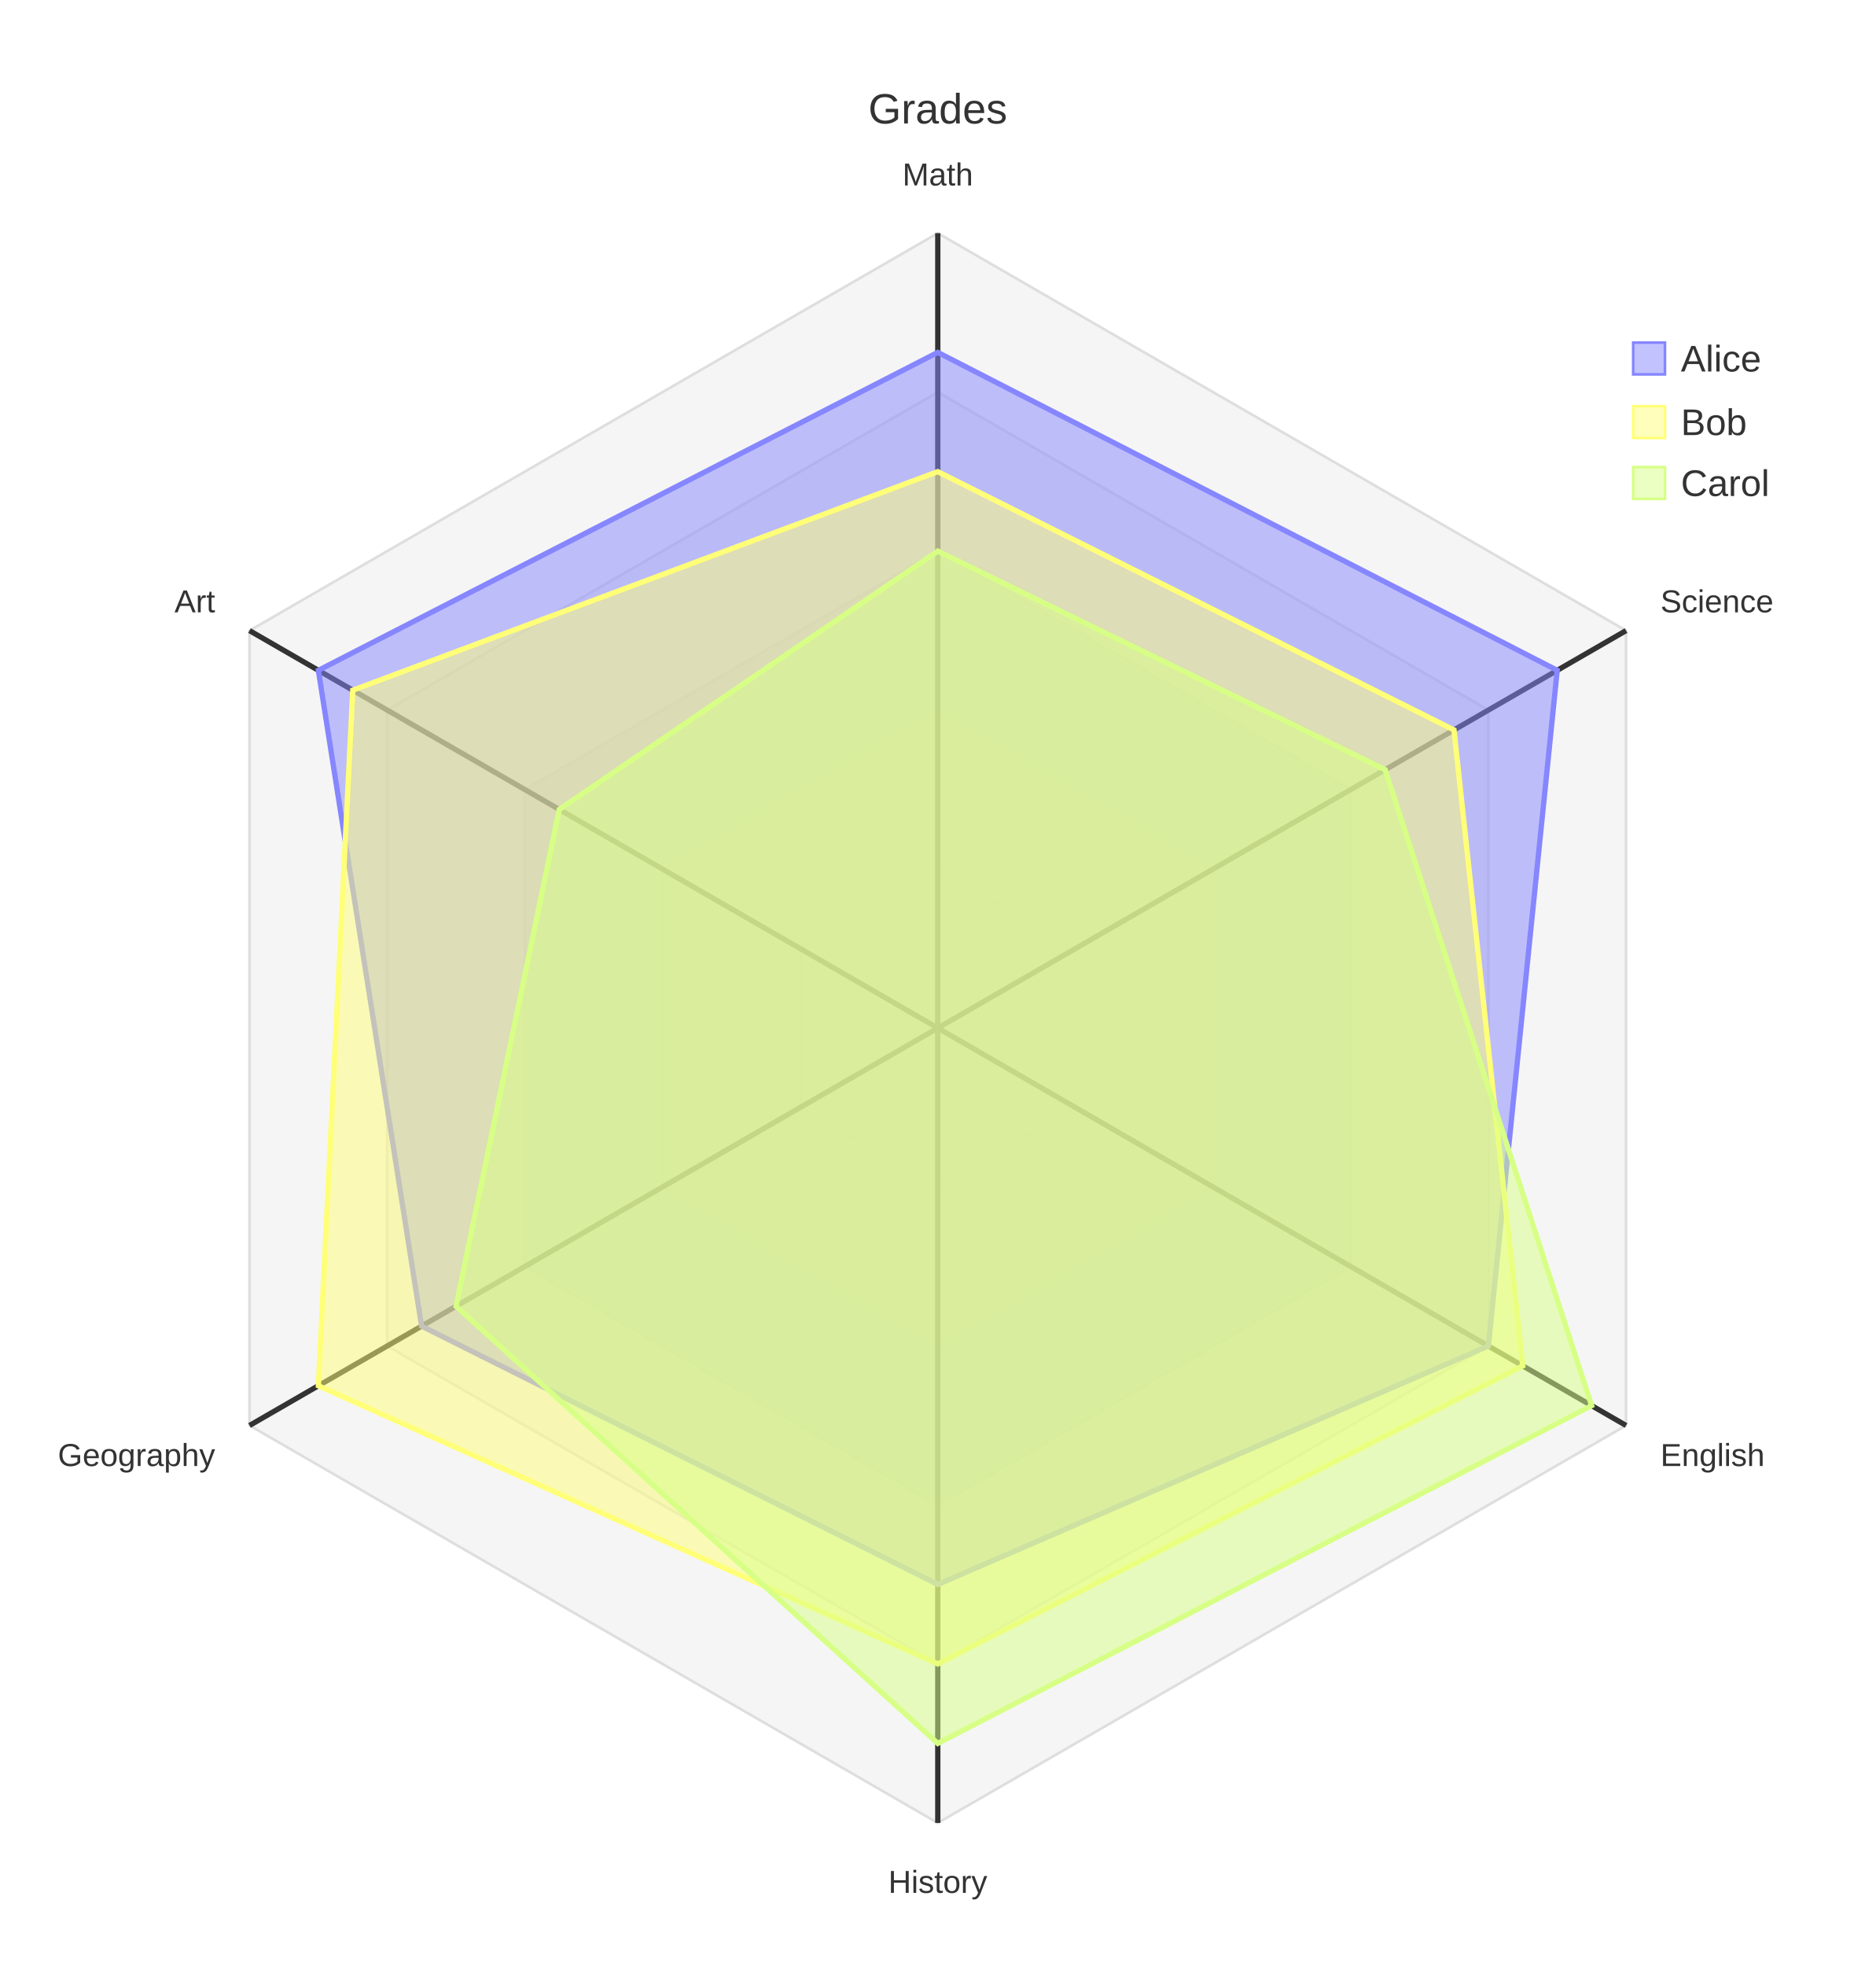
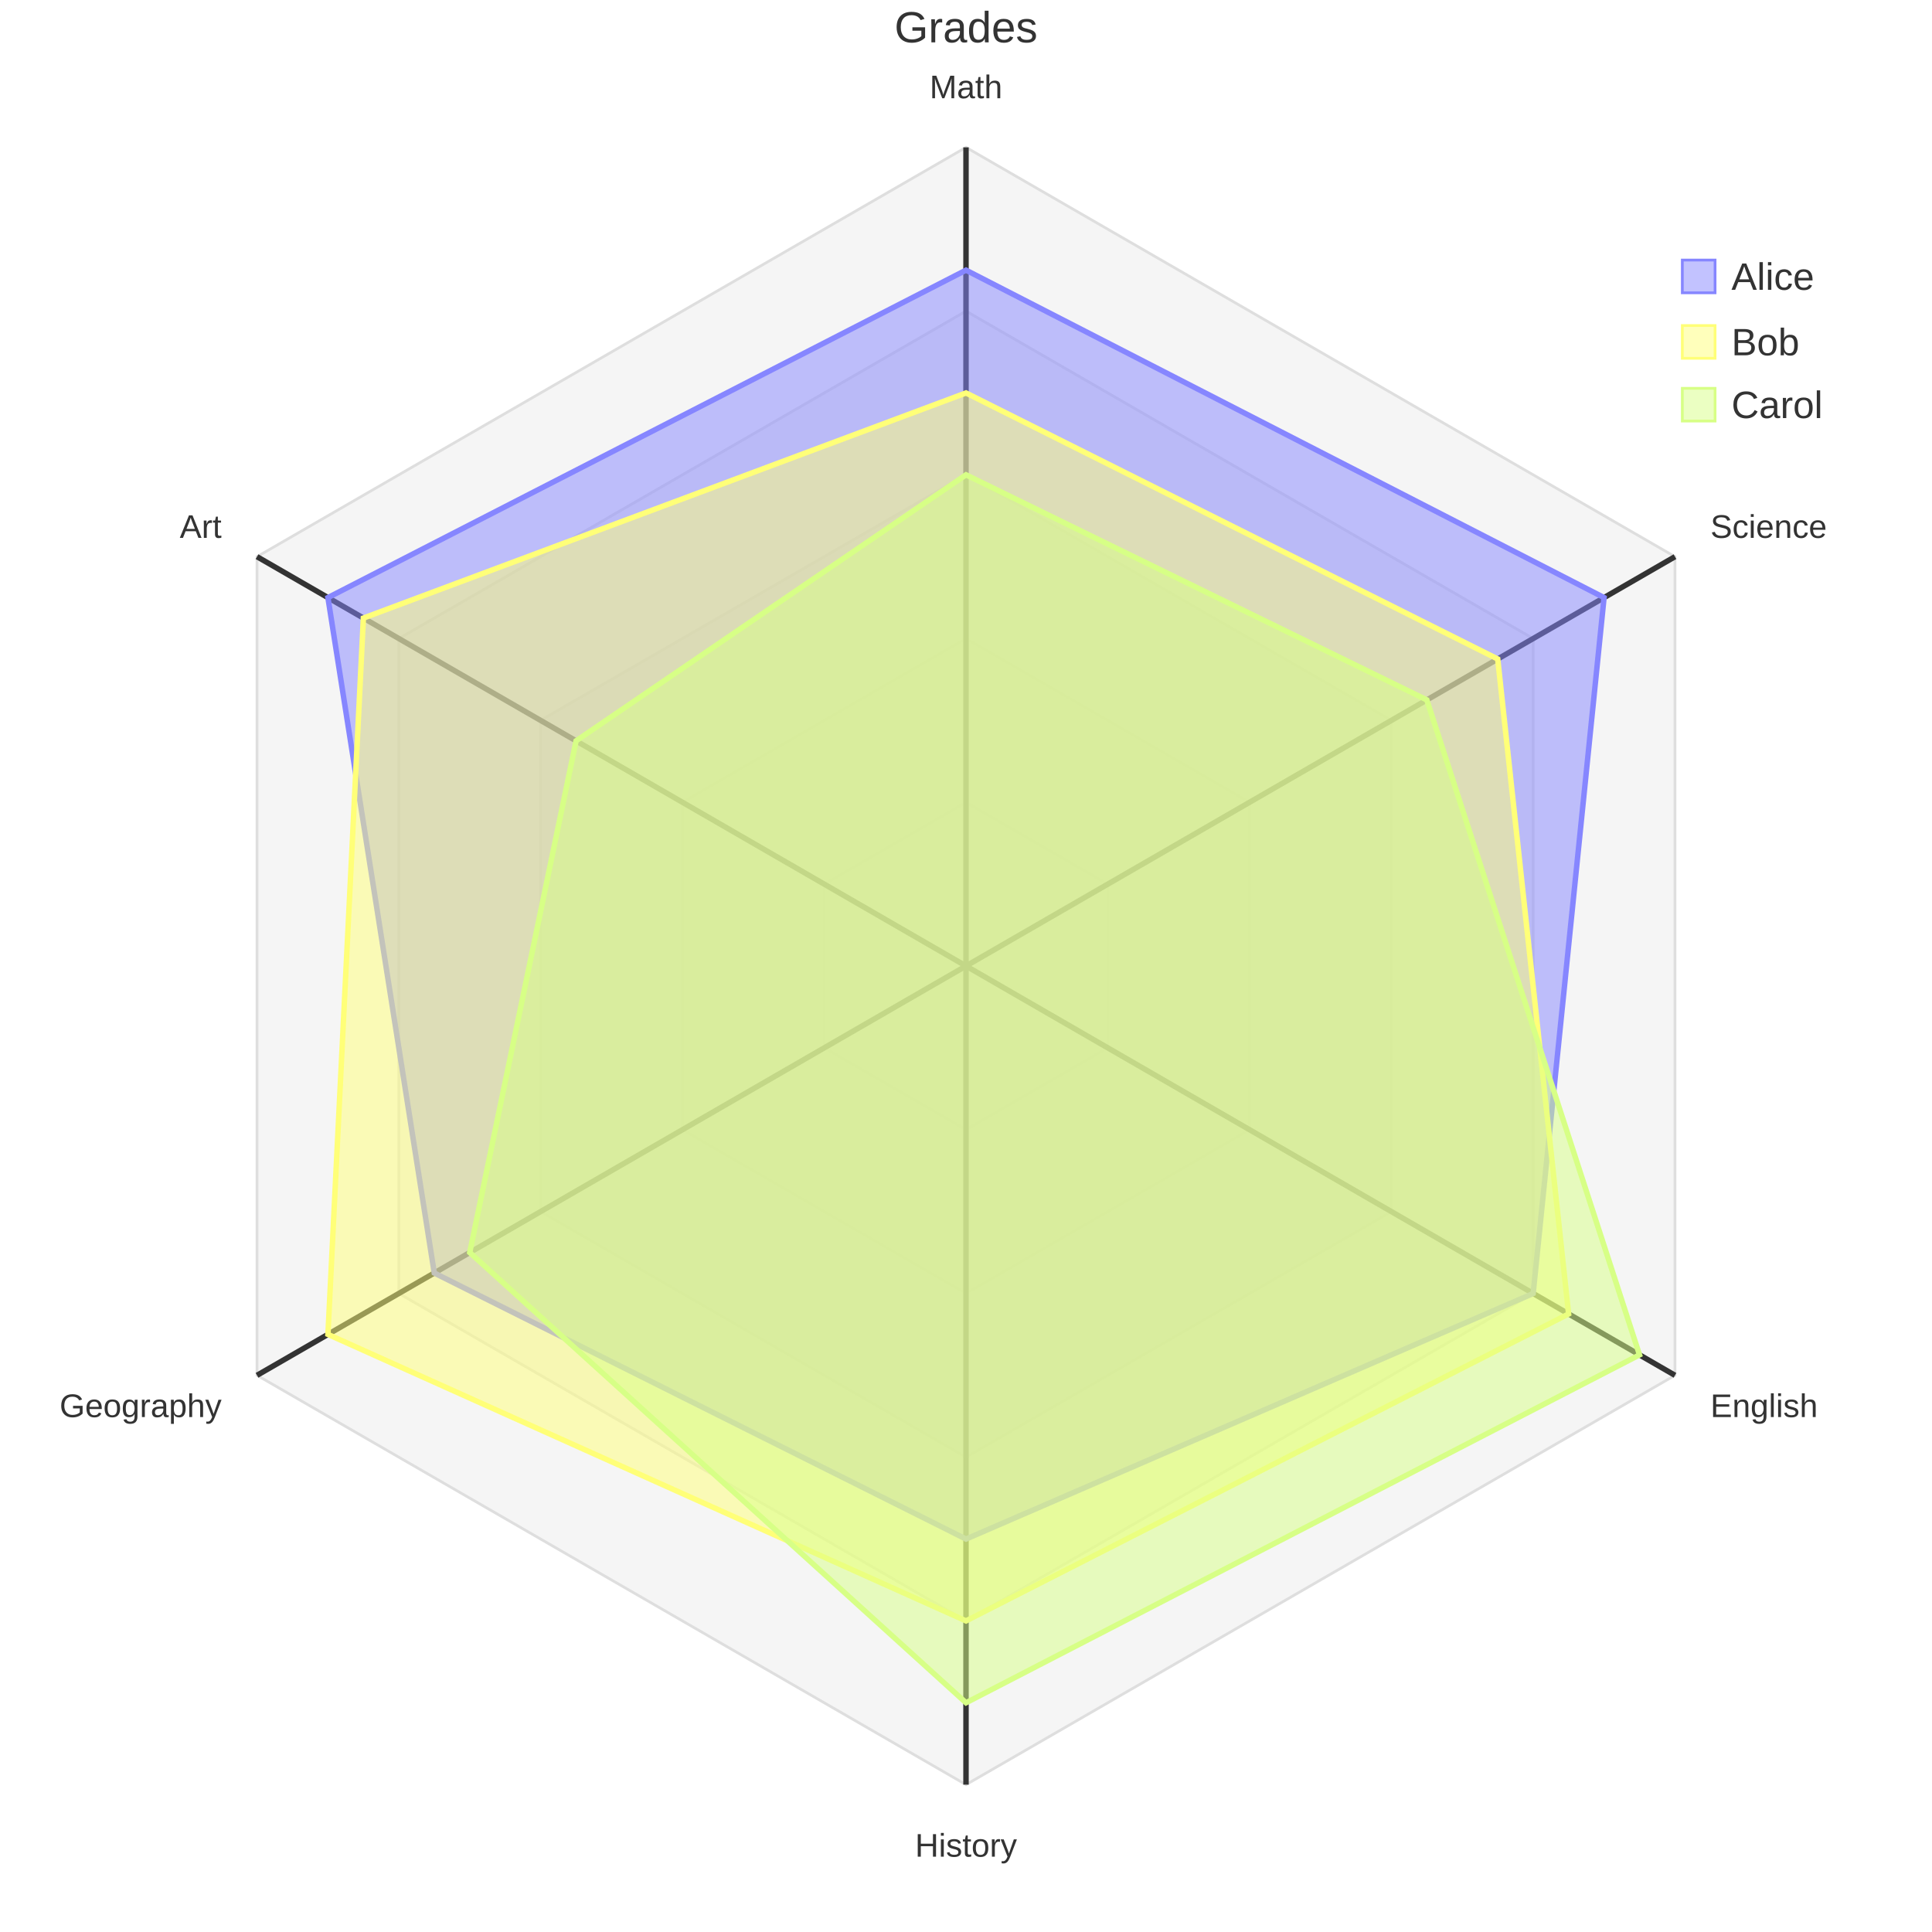
- <svg xmlns="http://www.w3.org/2000/svg" id="my-svg" width="100%" class="radar" style="max-width: 708px; background-color: white;" viewBox="-4 -4 708 742" role="graphics-document document" aria-roledescription="radar">
+ <svg xmlns="http://www.w3.org/2000/svg" id="my-svg" width="100%" class="radar" style="max-width: 708px; background-color: white;" viewBox="-4 -4 708 708" role="graphics-document document" aria-roledescription="radar">
  <style>#my-svg{font-family:"trebuchet ms", verdana, arial, sans-serif;font-size:16px;}#my-svg text{font-family:"trebuchet ms", verdana, arial, sans-serif;}</style>
  <g>
    <g class="main">
      <g class="graticule">
-         <path class="radarGraticule" d="M350,84L609.808,234L609.808,534L350,684L90.192,534L90.192,234Z" fill="#DEDEDE" stroke="none" opacity="0.3" />
-         <path d="M350,84L609.808,234L609.808,534L350,684L90.192,534L90.192,234Z" fill="none" stroke="#DEDEDE" stroke-width="1" />
-         <path class="radarGraticule" d="M350,144L557.846,264L557.846,504L350,624L142.154,504L142.154,264Z" fill="#DEDEDE" stroke="none" opacity="0.3" />
-         <path d="M350,144L557.846,264L557.846,504L350,624L142.154,504L142.154,264Z" fill="none" stroke="#DEDEDE" stroke-width="1" />
-         <path class="radarGraticule" d="M350,204L505.885,294L505.885,474L350,564L194.115,474L194.115,294Z" fill="#DEDEDE" stroke="none" opacity="0.3" />
-         <path d="M350,204L505.885,294L505.885,474L350,564L194.115,474L194.115,294Z" fill="none" stroke="#DEDEDE" stroke-width="1" />
-         <path class="radarGraticule" d="M350,264L453.923,324L453.923,444L350,504L246.077,444L246.077,324Z" fill="#DEDEDE" stroke="none" opacity="0.3" />
-         <path d="M350,264L453.923,324L453.923,444L350,504L246.077,444L246.077,324Z" fill="none" stroke="#DEDEDE" stroke-width="1" />
-         <path class="radarGraticule" d="M350,324L401.962,354L401.962,414L350,444L298.038,414L298.038,354Z" fill="#DEDEDE" stroke="none" opacity="0.3" />
-         <path d="M350,324L401.962,354L401.962,414L350,444L298.038,414L298.038,354Z" fill="none" stroke="#DEDEDE" stroke-width="1" />
+         <path class="radarGraticule" d="M350,50L609.808,200L609.808,500L350,650L90.192,500L90.192,200Z" fill="#DEDEDE" stroke="none" opacity="0.3" />
+         <path d="M350,50L609.808,200L609.808,500L350,650L90.192,500L90.192,200Z" fill="none" stroke="#DEDEDE" stroke-width="1" />
+         <path class="radarGraticule" d="M350,110L557.846,230L557.846,470L350,590L142.154,470L142.154,230Z" fill="#DEDEDE" stroke="none" opacity="0.3" />
+         <path d="M350,110L557.846,230L557.846,470L350,590L142.154,470L142.154,230Z" fill="none" stroke="#DEDEDE" stroke-width="1" />
+         <path class="radarGraticule" d="M350,170L505.885,260L505.885,440L350,530L194.115,440L194.115,260Z" fill="#DEDEDE" stroke="none" opacity="0.3" />
+         <path d="M350,170L505.885,260L505.885,440L350,530L194.115,440L194.115,260Z" fill="none" stroke="#DEDEDE" stroke-width="1" />
+         <path class="radarGraticule" d="M350,230L453.923,290L453.923,410L350,470L246.077,410L246.077,290Z" fill="#DEDEDE" stroke="none" opacity="0.3" />
+         <path d="M350,230L453.923,290L453.923,410L350,470L246.077,410L246.077,290Z" fill="none" stroke="#DEDEDE" stroke-width="1" />
+         <path class="radarGraticule" d="M350,290L401.962,320L401.962,380L350,410L298.038,380L298.038,320Z" fill="#DEDEDE" stroke="none" opacity="0.3" />
+         <path d="M350,290L401.962,320L401.962,380L350,410L298.038,380L298.038,320Z" fill="none" stroke="#DEDEDE" stroke-width="1" />
      </g>
      <g class="axes">
-         <path class="radarAxisLine" d="M350,384L350,84" fill="none" stroke="#333333" stroke-width="2" />
-         <text class="radarAxisLabel" x="350" y="66" text-anchor="middle" font-size="12" fill="#333">Math</text>
-         <path class="radarAxisLine" d="M350,384L609.808,234" fill="none" stroke="#333333" stroke-width="2" />
-         <text class="radarAxisLabel" x="622.798" y="227.1" text-anchor="start" font-size="12" fill="#333">Science</text>
-         <path class="radarAxisLine" d="M350,384L609.808,534" fill="none" stroke="#333333" stroke-width="2" />
-         <text class="radarAxisLabel" x="622.798" y="549.3" text-anchor="start" font-size="12" fill="#333">English</text>
-         <path class="radarAxisLine" d="M350,384L350,684" fill="none" stroke="#333333" stroke-width="2" />
-         <text class="radarAxisLabel" x="350" y="710.4" text-anchor="middle" font-size="12" fill="#333">History</text>
-         <path class="radarAxisLine" d="M350,384L90.192,534" fill="none" stroke="#333333" stroke-width="2" />
-         <text class="radarAxisLabel" x="77.202" y="549.3" text-anchor="end" font-size="12" fill="#333">Geography</text>
-         <path class="radarAxisLine" d="M350,384L90.192,234" fill="none" stroke="#333333" stroke-width="2" />
-         <text class="radarAxisLabel" x="77.202" y="227.1" text-anchor="end" font-size="12" fill="#333">Art</text>
+         <path class="radarAxisLine" d="M350,350L350,50" fill="none" stroke="#333333" stroke-width="2" />
+         <text class="radarAxisLabel" x="350" y="32" text-anchor="middle" font-size="12" fill="#333">Math</text>
+         <path class="radarAxisLine" d="M350,350L609.808,200" fill="none" stroke="#333333" stroke-width="2" />
+         <text class="radarAxisLabel" x="622.798" y="193.1" text-anchor="start" font-size="12" fill="#333">Science</text>
+         <path class="radarAxisLine" d="M350,350L609.808,500" fill="none" stroke="#333333" stroke-width="2" />
+         <text class="radarAxisLabel" x="622.798" y="515.3" text-anchor="start" font-size="12" fill="#333">English</text>
+         <path class="radarAxisLine" d="M350,350L350,650" fill="none" stroke="#333333" stroke-width="2" />
+         <text class="radarAxisLabel" x="350" y="676.4" text-anchor="middle" font-size="12" fill="#333">History</text>
+         <path class="radarAxisLine" d="M350,350L90.192,500" fill="none" stroke="#333333" stroke-width="2" />
+         <text class="radarAxisLabel" x="77.202" y="515.3" text-anchor="end" font-size="12" fill="#333">Geography</text>
+         <path class="radarAxisLine" d="M350,350L90.192,200" fill="none" stroke="#333333" stroke-width="2" />
+         <text class="radarAxisLabel" x="77.202" y="193.1" text-anchor="end" font-size="12" fill="#333">Art</text>
      </g>
      <g class="curves">
-         <path class="radarCurve-0" d="M350,129L583.827,249L557.846,504L350,594L155.144,496.5L116.173,249Z" fill="#8686ff" stroke="none" opacity="0.5" />
-         <path d="M350,129L583.827,249L557.846,504L350,594L155.144,496.5L116.173,249Z" fill="none" stroke="#8686ff" stroke-width="2" />
-         <path class="radarCurve-1" d="M350,174L544.856,271.5L570.836,511.5L350,624L116.173,519L129.164,256.5Z" fill="#ffff78" stroke="none" opacity="0.5" />
-         <path d="M350,174L544.856,271.5L570.836,511.5L350,624L116.173,519L129.164,256.5Z" fill="none" stroke="#ffff78" stroke-width="2" />
-         <path class="radarCurve-2" d="M350,204L518.875,286.5L596.817,526.5L350,654L168.135,489L207.106,301.5Z" fill="#d7ff86" stroke="none" opacity="0.5" />
-         <path d="M350,204L518.875,286.5L596.817,526.5L350,654L168.135,489L207.106,301.5Z" fill="none" stroke="#d7ff86" stroke-width="2" />
+         <path class="radarCurve-0" d="M350,95L583.827,215L557.846,470L350,560L155.144,462.5L116.173,215Z" fill="#8686ff" stroke="none" opacity="0.5" />
+         <path d="M350,95L583.827,215L557.846,470L350,560L155.144,462.5L116.173,215Z" fill="none" stroke="#8686ff" stroke-width="2" />
+         <path class="radarCurve-1" d="M350,140L544.856,237.5L570.836,477.5L350,590L116.173,485L129.164,222.5Z" fill="#ffff78" stroke="none" opacity="0.5" />
+         <path d="M350,140L544.856,237.5L570.836,477.5L350,590L116.173,485L129.164,222.5Z" fill="none" stroke="#ffff78" stroke-width="2" />
+         <path class="radarCurve-2" d="M350,170L518.875,252.5L596.817,492.5L350,620L168.135,455L207.106,267.5Z" fill="#d7ff86" stroke="none" opacity="0.5" />
+         <path d="M350,170L518.875,252.5L596.817,492.5L350,620L168.135,455L207.106,267.5Z" fill="none" stroke="#d7ff86" stroke-width="2" />
      </g>
      <g class="legend">
-         <rect x="612.5" y="125.3" width="12" height="12" fill="#8686ff" stroke="none" opacity="0.5" />
-         <rect x="612.5" y="125.3" width="12" height="12" fill="none" stroke="#8686ff" stroke-width="1" />
-         <text x="630.5" y="136.2" text-anchor="start" font-size="14" fill="#333">Alice</text>
-         <rect x="612.5" y="149.3" width="12" height="12" fill="#ffff78" stroke="none" opacity="0.5" />
-         <rect x="612.5" y="149.3" width="12" height="12" fill="none" stroke="#ffff78" stroke-width="1" />
-         <text x="630.5" y="160.2" text-anchor="start" font-size="14" fill="#333">Bob</text>
-         <rect x="612.5" y="172.3" width="12" height="12" fill="#d7ff86" stroke="none" opacity="0.5" />
-         <rect x="612.5" y="172.3" width="12" height="12" fill="none" stroke="#d7ff86" stroke-width="1" />
-         <text x="630.5" y="183.2" text-anchor="start" font-size="14" fill="#333">Carol</text>
+         <rect x="612.5" y="91.3" width="12" height="12" fill="#8686ff" stroke="none" opacity="0.5" />
+         <rect x="612.5" y="91.3" width="12" height="12" fill="none" stroke="#8686ff" stroke-width="1" />
+         <text x="630.5" y="102.2" text-anchor="start" font-size="14" fill="#333">Alice</text>
+         <rect x="612.5" y="115.3" width="12" height="12" fill="#ffff78" stroke="none" opacity="0.5" />
+         <rect x="612.5" y="115.3" width="12" height="12" fill="none" stroke="#ffff78" stroke-width="1" />
+         <text x="630.5" y="126.2" text-anchor="start" font-size="14" fill="#333">Bob</text>
+         <rect x="612.5" y="138.3" width="12" height="12" fill="#d7ff86" stroke="none" opacity="0.5" />
+         <rect x="612.5" y="138.3" width="12" height="12" fill="none" stroke="#d7ff86" stroke-width="1" />
+         <text x="630.5" y="149.2" text-anchor="start" font-size="14" fill="#333">Carol</text>
      </g>
-       <text class="radarTitle" x="350" y="42.6" text-anchor="middle" font-size="16" fill="#333">Grades</text>
+       <text class="radarTitle" x="350" y="11.52" text-anchor="middle" font-size="16" fill="#333">Grades</text>
    </g>
  </g>
</svg>
